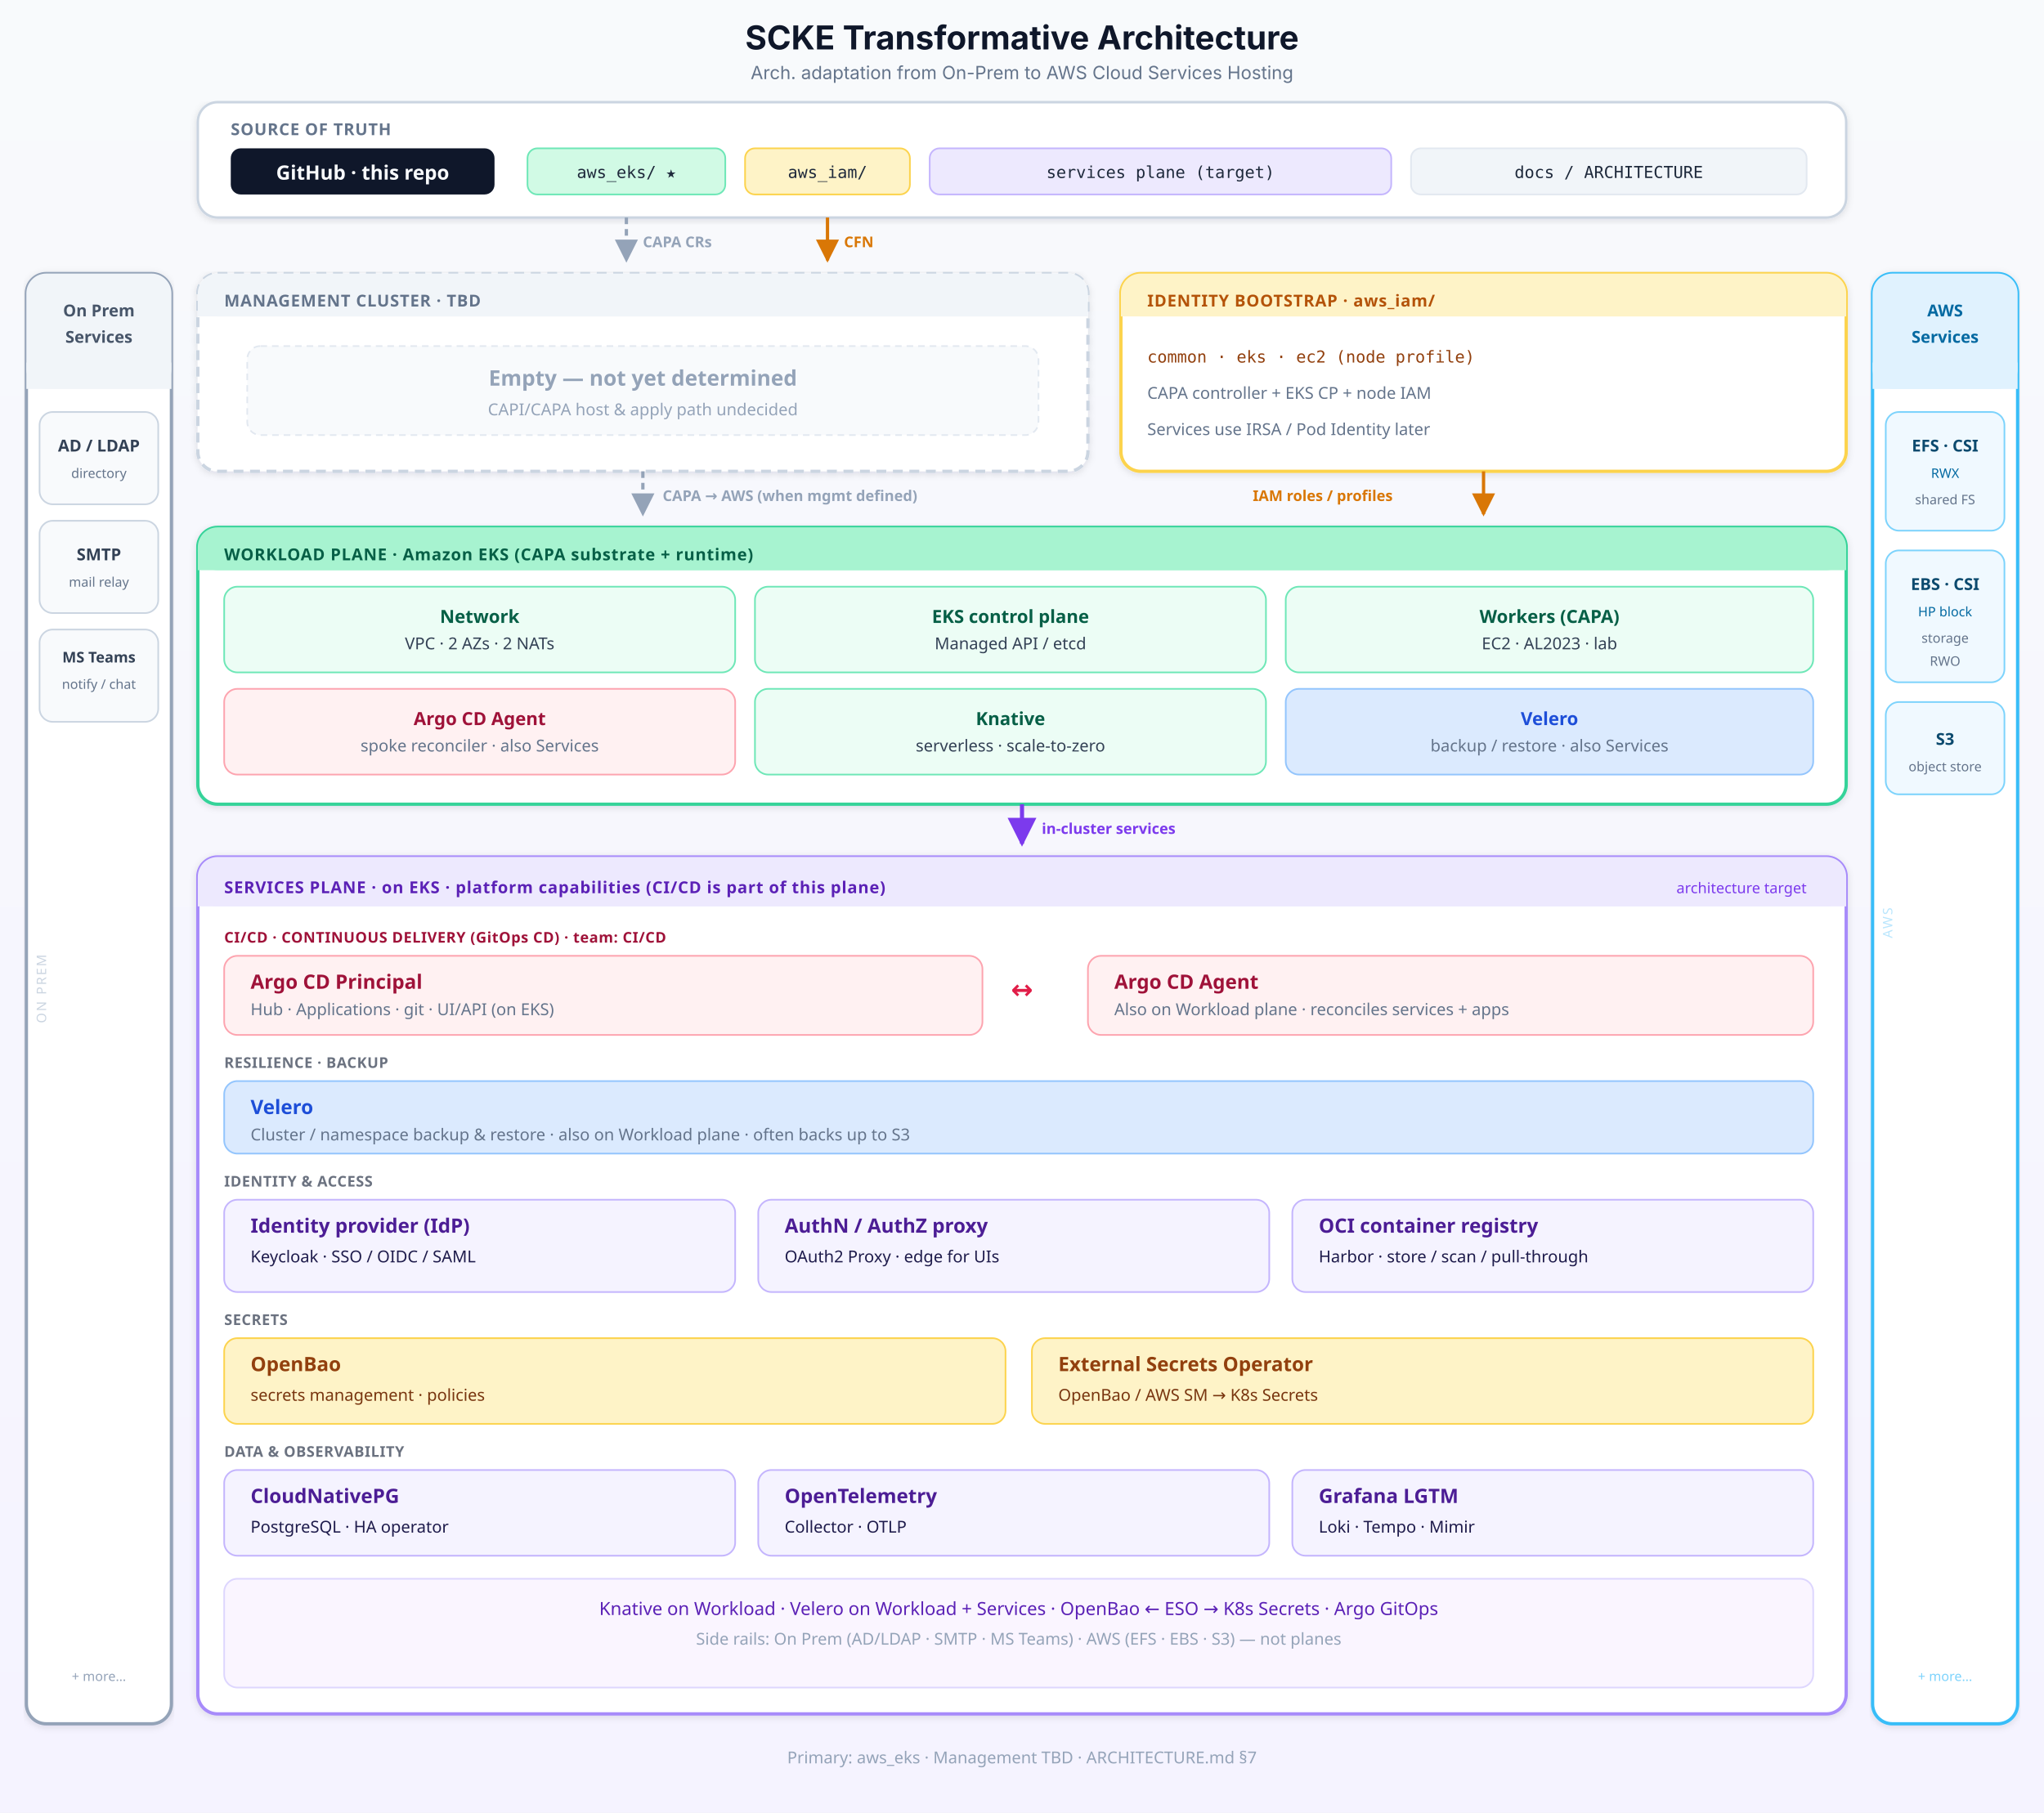
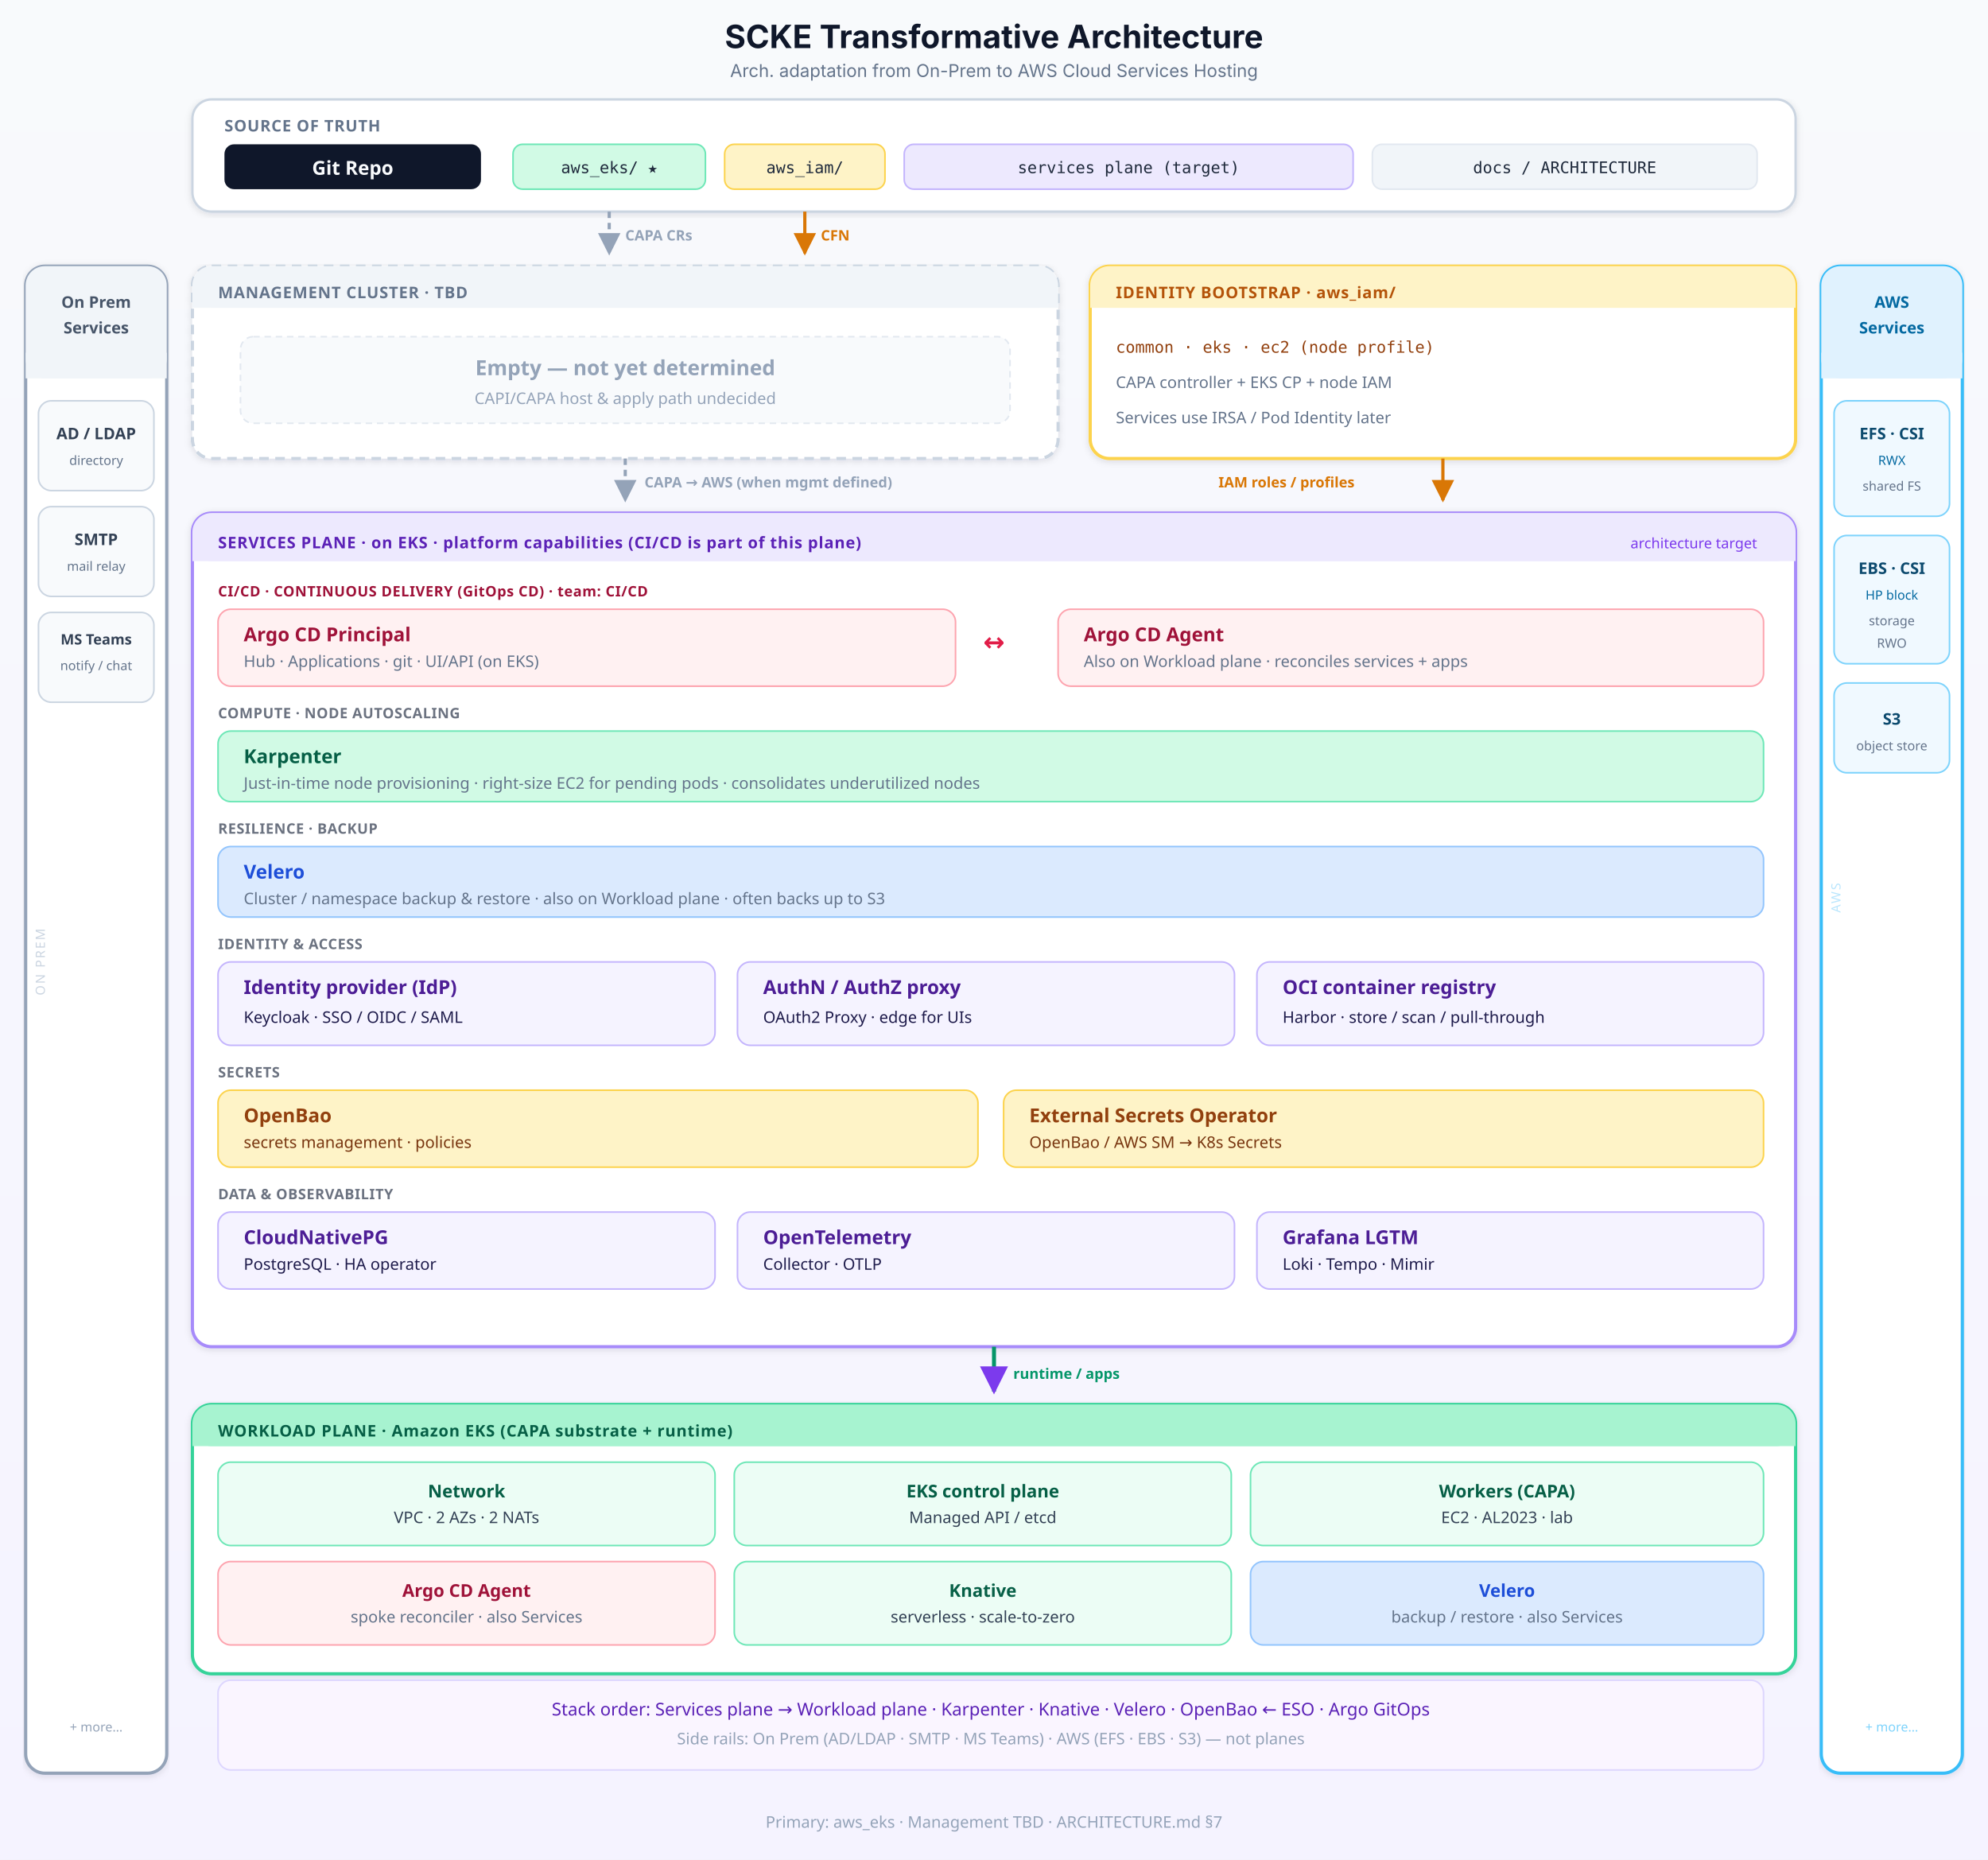
- <svg xmlns="http://www.w3.org/2000/svg" viewBox="0 0 1240 1100" width="1240" height="1100" role="img" aria-labelledby="title desc">
+ <svg xmlns="http://www.w3.org/2000/svg" viewBox="0 0 1240 1160" width="1240" height="1160" role="img" aria-labelledby="title desc">
  <defs>
    <marker id="arrow-amber" viewBox="0 0 10 10" refX="9" refY="5" markerWidth="7" markerHeight="7" orient="auto-start-reverse">
      <path d="M 0 0 L 10 5 L 0 10 z" fill="#d97706" />
    </marker>
    <marker id="arrow-violet" viewBox="0 0 10 10" refX="9" refY="5" markerWidth="7" markerHeight="7" orient="auto-start-reverse">
      <path d="M 0 0 L 10 5 L 0 10 z" fill="#7c3aed" />
    </marker>
    <marker id="arrow-slate" viewBox="0 0 10 10" refX="9" refY="5" markerWidth="7" markerHeight="7" orient="auto-start-reverse">
      <path d="M 0 0 L 10 5 L 0 10 z" fill="#94a3b8" />
    </marker>
    <filter id="shadow" x="-2%" y="-2%" width="104%" height="108%">
      <feDropShadow dx="0" dy="1" stdDeviation="2" flood-color="#0f172a" flood-opacity="0.12" />
    </filter>
    <linearGradient id="bg" x1="0" y1="0" x2="0" y2="1">
      <stop offset="0%" stop-color="#f8fafc" />
      <stop offset="100%" stop-color="#f5f3ff" />
    </linearGradient>
  </defs>
-   <rect width="1240" height="1100" fill="url(#bg)" />
+   <rect width="1240" height="1160" fill="url(#bg)" />
  <text x="620" y="30" text-anchor="middle" font-family="system-ui, -apple-system, Segoe UI, sans-serif" font-size="20" font-weight="700" fill="#0f172a">SCKE Transformative Architecture</text>
  <text x="620" y="48" text-anchor="middle" font-family="system-ui, -apple-system, Segoe UI, sans-serif" font-size="11" fill="#64748b">Arch. adaptation from On-Prem to AWS Cloud Services Hosting</text>
  <g filter="url(#shadow)">
    <rect x="120" y="62" width="1000" height="70" rx="12" fill="#ffffff" stroke="#cbd5e1" stroke-width="1.5" />
  </g>
  <text x="140" y="82" font-family="system-ui, sans-serif" font-size="10" font-weight="700" fill="#64748b" letter-spacing="0.04em">SOURCE OF TRUTH</text>
  <rect x="140" y="90" width="160" height="28" rx="6" fill="#0f172a" />
-   <text x="220" y="109" text-anchor="middle" font-family="system-ui, sans-serif" font-size="12" font-weight="600" fill="#f8fafc">GitHub · this repo</text>
+   <text x="220" y="109" text-anchor="middle" font-family="system-ui, sans-serif" font-size="12" font-weight="600" fill="#f8fafc">Git Repo</text>
  <g font-family="ui-monospace, Menlo, monospace" font-size="10" fill="#1e293b">
    <rect x="320" y="90" width="120" height="28" rx="6" fill="#d1fae5" stroke="#6ee7b7" />
    <text x="380" y="108" text-anchor="middle">aws_eks/ ★</text>
    <rect x="452" y="90" width="100" height="28" rx="6" fill="#fef3c7" stroke="#fcd34d" />
    <text x="502" y="108" text-anchor="middle">aws_iam/</text>
    <rect x="564" y="90" width="280" height="28" rx="6" fill="#ede9fe" stroke="#c4b5fd" />
    <text x="704" y="108" text-anchor="middle">services plane (target)</text>
    <rect x="856" y="90" width="240" height="28" rx="6" fill="#f1f5f9" stroke="#e2e8f0" />
    <text x="976" y="108" text-anchor="middle">docs / ARCHITECTURE</text>
  </g>
  <line x1="380" y1="132" x2="380" y2="158" stroke="#94a3b8" stroke-width="2" stroke-dasharray="4 3" marker-end="url(#arrow-slate)" />
  <text x="390" y="150" font-family="system-ui, sans-serif" font-size="9" font-weight="600" fill="#94a3b8">CAPA CRs</text>
  <line x1="502" y1="132" x2="502" y2="158" stroke="#d97706" stroke-width="2" marker-end="url(#arrow-amber)" />
  <text x="512" y="150" font-family="system-ui, sans-serif" font-size="9" font-weight="600" fill="#d97706">CFN</text>
  <g filter="url(#shadow)">
-     <rect x="16" y="166" width="88" height="880" rx="12" fill="#ffffff" stroke="#94a3b8" stroke-width="2" />
+     <rect x="16" y="166" width="88" height="940" rx="12" fill="#ffffff" stroke="#94a3b8" stroke-width="2" />
  </g>
  <rect x="16" y="166" width="88" height="70" rx="12" fill="#f1f5f9" />
  <rect x="16" y="220" width="88" height="16" fill="#f1f5f9" />
  <text x="60" y="192" text-anchor="middle" font-family="system-ui, sans-serif" font-size="10" font-weight="700" fill="#475569">On Prem</text>
  <text x="60" y="208" text-anchor="middle" font-family="system-ui, sans-serif" font-size="10" font-weight="700" fill="#475569">Services</text>
  <text transform="translate(28, 600) rotate(-90)" text-anchor="middle" font-family="system-ui, sans-serif" font-size="8" fill="#cbd5e1" letter-spacing="0.12em">ON PREM</text>
  <rect x="24" y="250" width="72" height="56" rx="8" fill="#f8fafc" stroke="#cbd5e1" />
  <text x="60" y="274" text-anchor="middle" font-family="system-ui, sans-serif" font-size="10" font-weight="700" fill="#334155">AD / LDAP</text>
  <text x="60" y="290" text-anchor="middle" font-family="system-ui, sans-serif" font-size="8" fill="#64748b">directory</text>
  <rect x="24" y="316" width="72" height="56" rx="8" fill="#f8fafc" stroke="#cbd5e1" />
  <text x="60" y="340" text-anchor="middle" font-family="system-ui, sans-serif" font-size="10" font-weight="700" fill="#334155">SMTP</text>
  <text x="60" y="356" text-anchor="middle" font-family="system-ui, sans-serif" font-size="8" fill="#64748b">mail relay</text>
  <rect x="24" y="382" width="72" height="56" rx="8" fill="#f8fafc" stroke="#cbd5e1" />
  <text x="60" y="402" text-anchor="middle" font-family="system-ui, sans-serif" font-size="9" font-weight="700" fill="#334155">MS Teams</text>
  <text x="60" y="418" text-anchor="middle" font-family="system-ui, sans-serif" font-size="8" fill="#64748b">notify / chat</text>
-   <text x="60" y="1020" text-anchor="middle" font-family="system-ui, sans-serif" font-size="8" fill="#94a3b8">+ more…</text>
+   <text x="60" y="1080" text-anchor="middle" font-family="system-ui, sans-serif" font-size="8" fill="#94a3b8">+ more…</text>
  <g filter="url(#shadow)">
-     <rect x="1136" y="166" width="88" height="880" rx="12" fill="#ffffff" stroke="#38bdf8" stroke-width="2" />
+     <rect x="1136" y="166" width="88" height="940" rx="12" fill="#ffffff" stroke="#38bdf8" stroke-width="2" />
  </g>
  <rect x="1136" y="166" width="88" height="70" rx="12" fill="#e0f2fe" />
  <rect x="1136" y="220" width="88" height="16" fill="#e0f2fe" />
  <text x="1180" y="192" text-anchor="middle" font-family="system-ui, sans-serif" font-size="10" font-weight="700" fill="#0369a1">AWS</text>
  <text x="1180" y="208" text-anchor="middle" font-family="system-ui, sans-serif" font-size="10" font-weight="700" fill="#0369a1">Services</text>
  <text transform="translate(1148, 560) rotate(-90)" text-anchor="middle" font-family="system-ui, sans-serif" font-size="8" fill="#bae6fd" letter-spacing="0.12em">AWS</text>
  <rect x="1144" y="250" width="72" height="72" rx="8" fill="#f0f9ff" stroke="#7dd3fc" />
  <text x="1180" y="274" text-anchor="middle" font-family="system-ui, sans-serif" font-size="10" font-weight="700" fill="#0c4a6e">EFS · CSI</text>
  <text x="1180" y="290" text-anchor="middle" font-family="system-ui, sans-serif" font-size="8" fill="#0369a1">RWX</text>
  <text x="1180" y="306" text-anchor="middle" font-family="system-ui, sans-serif" font-size="8" fill="#64748b">shared FS</text>
  <rect x="1144" y="334" width="72" height="80" rx="8" fill="#f0f9ff" stroke="#7dd3fc" />
  <text x="1180" y="358" text-anchor="middle" font-family="system-ui, sans-serif" font-size="10" font-weight="700" fill="#0c4a6e">EBS · CSI</text>
  <text x="1180" y="374" text-anchor="middle" font-family="system-ui, sans-serif" font-size="8" fill="#0369a1">HP block</text>
  <text x="1180" y="390" text-anchor="middle" font-family="system-ui, sans-serif" font-size="8" fill="#64748b">storage</text>
  <text x="1180" y="404" text-anchor="middle" font-family="system-ui, sans-serif" font-size="8" fill="#64748b">RWO</text>
  <rect x="1144" y="426" width="72" height="56" rx="8" fill="#f0f9ff" stroke="#7dd3fc" />
  <text x="1180" y="452" text-anchor="middle" font-family="system-ui, sans-serif" font-size="10" font-weight="700" fill="#0c4a6e">S3</text>
  <text x="1180" y="468" text-anchor="middle" font-family="system-ui, sans-serif" font-size="8" fill="#64748b">object store</text>
-   <text x="1180" y="1020" text-anchor="middle" font-family="system-ui, sans-serif" font-size="8" fill="#7dd3fc">+ more…</text>
+   <text x="1180" y="1080" text-anchor="middle" font-family="system-ui, sans-serif" font-size="8" fill="#7dd3fc">+ more…</text>
  <g filter="url(#shadow)">
    <rect x="120" y="166" width="540" height="120" rx="12" fill="#ffffff" stroke="#cbd5e1" stroke-width="2" stroke-dasharray="6 4" />
  </g>
  <rect x="120" y="166" width="540" height="26" rx="12" fill="#f1f5f9" />
  <rect x="120" y="180" width="540" height="12" fill="#f1f5f9" />
  <text x="136" y="186" font-family="system-ui, sans-serif" font-size="10" font-weight="700" fill="#64748b" letter-spacing="0.04em">MANAGEMENT CLUSTER · TBD</text>
  <rect x="150" y="210" width="480" height="54" rx="8" fill="#f8fafc" stroke="#e2e8f0" stroke-dasharray="4 3" />
  <text x="390" y="234" text-anchor="middle" font-family="system-ui, sans-serif" font-size="13" font-weight="600" fill="#94a3b8">Empty — not yet determined</text>
  <text x="390" y="252" text-anchor="middle" font-family="system-ui, sans-serif" font-size="10" fill="#94a3b8">CAPI/CAPA host &amp; apply path undecided</text>
  <g filter="url(#shadow)">
    <rect x="680" y="166" width="440" height="120" rx="12" fill="#ffffff" stroke="#fcd34d" stroke-width="2" />
  </g>
  <rect x="680" y="166" width="440" height="26" rx="12" fill="#fef3c7" />
  <rect x="680" y="180" width="440" height="12" fill="#fef3c7" />
  <text x="696" y="186" font-family="system-ui, sans-serif" font-size="10" font-weight="700" fill="#b45309" letter-spacing="0.04em">IDENTITY BOOTSTRAP · aws_iam/</text>
  <text x="696" y="220" font-family="ui-monospace, monospace" font-size="10" fill="#92400e">common · eks · ec2 (node profile)</text>
  <text x="696" y="242" font-family="system-ui, sans-serif" font-size="10" fill="#64748b">CAPA controller + EKS CP + node IAM</text>
  <text x="696" y="264" font-family="system-ui, sans-serif" font-size="10" fill="#64748b">Services use IRSA / Pod Identity later</text>
  <line x1="390" y1="286" x2="390" y2="312" stroke="#94a3b8" stroke-width="2" stroke-dasharray="4 3" marker-end="url(#arrow-slate)" />
  <text x="402" y="304" font-family="system-ui, sans-serif" font-size="9" font-weight="600" fill="#94a3b8">CAPA → AWS (when mgmt defined)</text>
  <line x1="900" y1="286" x2="900" y2="312" stroke="#d97706" stroke-width="2" marker-end="url(#arrow-amber)" />
  <text x="760" y="304" font-family="system-ui, sans-serif" font-size="9" font-weight="600" fill="#d97706">IAM roles / profiles</text>
  <g filter="url(#shadow)">
-     <rect x="120" y="320" width="1000" height="168" rx="12" fill="#ffffff" stroke="#34d399" stroke-width="2" />
+     <rect x="120" y="320" width="1000" height="520" rx="12" fill="#ffffff" stroke="#a78bfa" stroke-width="2" />
  </g>
-   <rect x="120" y="320" width="1000" height="26" rx="12" fill="#a7f3d0" />
-   <rect x="120" y="334" width="1000" height="12" fill="#a7f3d0" />
-   <text x="136" y="340" font-family="system-ui, sans-serif" font-size="10" font-weight="700" fill="#065f46" letter-spacing="0.04em">WORKLOAD PLANE · Amazon EKS (CAPA substrate + runtime)</text>
-   <rect x="136" y="356" width="310" height="52" rx="8" fill="#ecfdf5" stroke="#6ee7b7" />
-   <text x="291" y="378" text-anchor="middle" font-family="system-ui, sans-serif" font-size="11" font-weight="700" fill="#065f46">Network</text>
-   <text x="291" y="394" text-anchor="middle" font-family="system-ui, sans-serif" font-size="10" fill="#334155">VPC · 2 AZs · 2 NATs</text>
-   <rect x="458" y="356" width="310" height="52" rx="8" fill="#ecfdf5" stroke="#6ee7b7" />
-   <text x="613" y="378" text-anchor="middle" font-family="system-ui, sans-serif" font-size="11" font-weight="700" fill="#065f46">EKS control plane</text>
-   <text x="613" y="394" text-anchor="middle" font-family="system-ui, sans-serif" font-size="10" fill="#334155">Managed API / etcd</text>
-   <rect x="780" y="356" width="320" height="52" rx="8" fill="#ecfdf5" stroke="#6ee7b7" />
-   <text x="940" y="378" text-anchor="middle" font-family="system-ui, sans-serif" font-size="11" font-weight="700" fill="#065f46">Workers (CAPA)</text>
-   <text x="940" y="394" text-anchor="middle" font-family="system-ui, sans-serif" font-size="10" fill="#334155">EC2 · AL2023 · lab</text>
-   <rect x="136" y="418" width="310" height="52" rx="8" fill="#fff1f2" stroke="#fda4af" />
-   <text x="291" y="440" text-anchor="middle" font-family="system-ui, sans-serif" font-size="11" font-weight="700" fill="#9f1239">Argo CD Agent</text>
-   <text x="291" y="456" text-anchor="middle" font-family="system-ui, sans-serif" font-size="10" fill="#64748b">spoke reconciler · also Services</text>
-   <rect x="458" y="418" width="310" height="52" rx="8" fill="#ecfdf5" stroke="#6ee7b7" />
-   <text x="613" y="440" text-anchor="middle" font-family="system-ui, sans-serif" font-size="11" font-weight="700" fill="#065f46">Knative</text>
-   <text x="613" y="456" text-anchor="middle" font-family="system-ui, sans-serif" font-size="10" fill="#334155">serverless · scale-to-zero</text>
-   <rect x="780" y="418" width="320" height="52" rx="8" fill="#dbeafe" stroke="#93c5fd" />
-   <text x="940" y="440" text-anchor="middle" font-family="system-ui, sans-serif" font-size="11" font-weight="700" fill="#1d4ed8">Velero</text>
-   <text x="940" y="456" text-anchor="middle" font-family="system-ui, sans-serif" font-size="10" fill="#64748b">backup / restore · also Services</text>
-   <line x1="620" y1="488" x2="620" y2="512" stroke="#7c3aed" stroke-width="2.5" marker-end="url(#arrow-violet)" />
-   <text x="632" y="506" font-family="system-ui, sans-serif" font-size="9" font-weight="600" fill="#7c3aed">in-cluster services</text>
+   <rect x="120" y="320" width="1000" height="30" rx="12" fill="#ede9fe" />
+   <rect x="120" y="338" width="1000" height="12" fill="#ede9fe" />
+   <text x="136" y="342" font-family="system-ui, sans-serif" font-size="10" font-weight="700" fill="#5b21b6" letter-spacing="0.04em">SERVICES PLANE · on EKS · platform capabilities (CI/CD is part of this plane)</text>
+   <text x="1096" y="342" text-anchor="end" font-family="system-ui, sans-serif" font-size="9" fill="#7c3aed">architecture target</text>
+   <text x="136" y="372" font-family="system-ui, sans-serif" font-size="9" font-weight="700" fill="#9f1239" letter-spacing="0.03em">CI/CD · CONTINUOUS DELIVERY (GitOps CD) · team: CI/CD</text>
+   <rect x="136" y="380" width="460" height="48" rx="8" fill="#fff1f2" stroke="#fda4af" />
+   <text x="152" y="400" font-family="system-ui, sans-serif" font-size="12" font-weight="700" fill="#9f1239">Argo CD Principal</text>
+   <text x="152" y="416" font-family="system-ui, sans-serif" font-size="10" fill="#64748b">Hub · Applications · git · UI/API (on EKS)</text>
+   <text x="620" y="406" text-anchor="middle" font-family="system-ui, sans-serif" font-size="16" font-weight="700" fill="#e11d48">↔</text>
+   <rect x="660" y="380" width="440" height="48" rx="8" fill="#fff1f2" stroke="#fda4af" />
+   <text x="676" y="400" font-family="system-ui, sans-serif" font-size="12" font-weight="700" fill="#9f1239">Argo CD Agent</text>
+   <text x="676" y="416" font-family="system-ui, sans-serif" font-size="10" fill="#64748b">Also on Workload plane · reconciles services + apps</text>
+   <text x="136" y="448" font-family="system-ui, sans-serif" font-size="9" font-weight="700" fill="#6b7280" letter-spacing="0.03em">COMPUTE · NODE AUTOSCALING</text>
+   <rect x="136" y="456" width="964" height="44" rx="8" fill="#d1fae5" stroke="#6ee7b7" />
+   <text x="152" y="476" font-family="system-ui, sans-serif" font-size="12" font-weight="700" fill="#065f46">Karpenter</text>
+   <text x="152" y="492" font-family="system-ui, sans-serif" font-size="10" fill="#64748b">Just-in-time node provisioning · right-size EC2 for pending pods · consolidates underutilized nodes</text>
+   <text x="136" y="520" font-family="system-ui, sans-serif" font-size="9" font-weight="700" fill="#6b7280" letter-spacing="0.03em">RESILIENCE · BACKUP</text>
+   <rect x="136" y="528" width="964" height="44" rx="8" fill="#dbeafe" stroke="#93c5fd" />
+   <text x="152" y="548" font-family="system-ui, sans-serif" font-size="12" font-weight="700" fill="#1d4ed8">Velero</text>
+   <text x="152" y="564" font-family="system-ui, sans-serif" font-size="10" fill="#64748b">Cluster / namespace backup &amp; restore · also on Workload plane · often backs up to S3</text>
+   <text x="136" y="592" font-family="system-ui, sans-serif" font-size="9" font-weight="700" fill="#6b7280" letter-spacing="0.03em">IDENTITY &amp; ACCESS</text>
+   <rect x="136" y="600" width="310" height="52" rx="8" fill="#f5f3ff" stroke="#c4b5fd" />
+   <text x="152" y="620" font-family="system-ui, sans-serif" font-size="12" font-weight="700" fill="#4c1d95">Identity provider (IdP)</text>
+   <text x="152" y="638" font-family="system-ui, sans-serif" font-size="10" fill="#1e1b4b">Keycloak · SSO / OIDC / SAML</text>
+   <rect x="460" y="600" width="310" height="52" rx="8" fill="#f5f3ff" stroke="#c4b5fd" />
+   <text x="476" y="620" font-family="system-ui, sans-serif" font-size="12" font-weight="700" fill="#4c1d95">AuthN / AuthZ proxy</text>
+   <text x="476" y="638" font-family="system-ui, sans-serif" font-size="10" fill="#1e1b4b">OAuth2 Proxy · edge for UIs</text>
+   <rect x="784" y="600" width="316" height="52" rx="8" fill="#f5f3ff" stroke="#c4b5fd" />
+   <text x="800" y="620" font-family="system-ui, sans-serif" font-size="12" font-weight="700" fill="#4c1d95">OCI container registry</text>
+   <text x="800" y="638" font-family="system-ui, sans-serif" font-size="10" fill="#1e1b4b">Harbor · store / scan / pull-through</text>
+   <text x="136" y="672" font-family="system-ui, sans-serif" font-size="9" font-weight="700" fill="#6b7280" letter-spacing="0.03em">SECRETS</text>
+   <rect x="136" y="680" width="474" height="48" rx="8" fill="#fef3c7" stroke="#fcd34d" />
+   <text x="152" y="700" font-family="system-ui, sans-serif" font-size="12" font-weight="700" fill="#92400e">OpenBao</text>
+   <text x="152" y="716" font-family="system-ui, sans-serif" font-size="10" fill="#78350f">secrets management · policies</text>
+   <rect x="626" y="680" width="474" height="48" rx="8" fill="#fef3c7" stroke="#fcd34d" />
+   <text x="642" y="700" font-family="system-ui, sans-serif" font-size="12" font-weight="700" fill="#92400e">External Secrets Operator</text>
+   <text x="642" y="716" font-family="system-ui, sans-serif" font-size="10" fill="#78350f">OpenBao / AWS SM → K8s Secrets</text>
+   <text x="136" y="748" font-family="system-ui, sans-serif" font-size="9" font-weight="700" fill="#6b7280" letter-spacing="0.03em">DATA &amp; OBSERVABILITY</text>
+   <rect x="136" y="756" width="310" height="48" rx="8" fill="#f5f3ff" stroke="#c4b5fd" />
+   <text x="152" y="776" font-family="system-ui, sans-serif" font-size="12" font-weight="700" fill="#4c1d95">CloudNativePG</text>
+   <text x="152" y="792" font-family="system-ui, sans-serif" font-size="10" fill="#1e1b4b">PostgreSQL · HA operator</text>
+   <rect x="460" y="756" width="310" height="48" rx="8" fill="#f5f3ff" stroke="#c4b5fd" />
+   <text x="476" y="776" font-family="system-ui, sans-serif" font-size="12" font-weight="700" fill="#4c1d95">OpenTelemetry</text>
+   <text x="476" y="792" font-family="system-ui, sans-serif" font-size="10" fill="#1e1b4b">Collector · OTLP</text>
+   <rect x="784" y="756" width="316" height="48" rx="8" fill="#f5f3ff" stroke="#c4b5fd" />
+   <text x="800" y="776" font-family="system-ui, sans-serif" font-size="12" font-weight="700" fill="#4c1d95">Grafana LGTM</text>
+   <text x="800" y="792" font-family="system-ui, sans-serif" font-size="10" fill="#1e1b4b">Loki · Tempo · Mimir</text>
+   <line x1="620" y1="840" x2="620" y2="868" stroke="#059669" stroke-width="2.5" marker-end="url(#arrow-violet)" />
+   <text x="632" y="860" font-family="system-ui, sans-serif" font-size="9" font-weight="600" fill="#059669">runtime / apps</text>
  <g filter="url(#shadow)">
-     <rect x="120" y="520" width="1000" height="520" rx="12" fill="#ffffff" stroke="#a78bfa" stroke-width="2" />
+     <rect x="120" y="876" width="1000" height="168" rx="12" fill="#ffffff" stroke="#34d399" stroke-width="2" />
  </g>
-   <rect x="120" y="520" width="1000" height="30" rx="12" fill="#ede9fe" />
-   <rect x="120" y="538" width="1000" height="12" fill="#ede9fe" />
-   <text x="136" y="542" font-family="system-ui, sans-serif" font-size="10" font-weight="700" fill="#5b21b6" letter-spacing="0.04em">SERVICES PLANE · on EKS · platform capabilities (CI/CD is part of this plane)</text>
-   <text x="1096" y="542" text-anchor="end" font-family="system-ui, sans-serif" font-size="9" fill="#7c3aed">architecture target</text>
-   <text x="136" y="572" font-family="system-ui, sans-serif" font-size="9" font-weight="700" fill="#9f1239" letter-spacing="0.03em">CI/CD · CONTINUOUS DELIVERY (GitOps CD) · team: CI/CD</text>
-   <rect x="136" y="580" width="460" height="48" rx="8" fill="#fff1f2" stroke="#fda4af" />
-   <text x="152" y="600" font-family="system-ui, sans-serif" font-size="12" font-weight="700" fill="#9f1239">Argo CD Principal</text>
-   <text x="152" y="616" font-family="system-ui, sans-serif" font-size="10" fill="#64748b">Hub · Applications · git · UI/API (on EKS)</text>
-   <text x="620" y="606" text-anchor="middle" font-family="system-ui, sans-serif" font-size="16" font-weight="700" fill="#e11d48">↔</text>
-   <rect x="660" y="580" width="440" height="48" rx="8" fill="#fff1f2" stroke="#fda4af" />
-   <text x="676" y="600" font-family="system-ui, sans-serif" font-size="12" font-weight="700" fill="#9f1239">Argo CD Agent</text>
-   <text x="676" y="616" font-family="system-ui, sans-serif" font-size="10" fill="#64748b">Also on Workload plane · reconciles services + apps</text>
-   <text x="136" y="648" font-family="system-ui, sans-serif" font-size="9" font-weight="700" fill="#6b7280" letter-spacing="0.03em">RESILIENCE · BACKUP</text>
-   <rect x="136" y="656" width="964" height="44" rx="8" fill="#dbeafe" stroke="#93c5fd" />
-   <text x="152" y="676" font-family="system-ui, sans-serif" font-size="12" font-weight="700" fill="#1d4ed8">Velero</text>
-   <text x="152" y="692" font-family="system-ui, sans-serif" font-size="10" fill="#64748b">Cluster / namespace backup &amp; restore · also on Workload plane · often backs up to S3</text>
-   <text x="136" y="720" font-family="system-ui, sans-serif" font-size="9" font-weight="700" fill="#6b7280" letter-spacing="0.03em">IDENTITY &amp; ACCESS</text>
-   <rect x="136" y="728" width="310" height="56" rx="8" fill="#f5f3ff" stroke="#c4b5fd" />
-   <text x="152" y="748" font-family="system-ui, sans-serif" font-size="12" font-weight="700" fill="#4c1d95">Identity provider (IdP)</text>
-   <text x="152" y="766" font-family="system-ui, sans-serif" font-size="10" fill="#1e1b4b">Keycloak · SSO / OIDC / SAML</text>
-   <rect x="460" y="728" width="310" height="56" rx="8" fill="#f5f3ff" stroke="#c4b5fd" />
-   <text x="476" y="748" font-family="system-ui, sans-serif" font-size="12" font-weight="700" fill="#4c1d95">AuthN / AuthZ proxy</text>
-   <text x="476" y="766" font-family="system-ui, sans-serif" font-size="10" fill="#1e1b4b">OAuth2 Proxy · edge for UIs</text>
-   <rect x="784" y="728" width="316" height="56" rx="8" fill="#f5f3ff" stroke="#c4b5fd" />
-   <text x="800" y="748" font-family="system-ui, sans-serif" font-size="12" font-weight="700" fill="#4c1d95">OCI container registry</text>
-   <text x="800" y="766" font-family="system-ui, sans-serif" font-size="10" fill="#1e1b4b">Harbor · store / scan / pull-through</text>
-   <text x="136" y="804" font-family="system-ui, sans-serif" font-size="9" font-weight="700" fill="#6b7280" letter-spacing="0.03em">SECRETS</text>
-   <rect x="136" y="812" width="474" height="52" rx="8" fill="#fef3c7" stroke="#fcd34d" />
-   <text x="152" y="832" font-family="system-ui, sans-serif" font-size="12" font-weight="700" fill="#92400e">OpenBao</text>
-   <text x="152" y="850" font-family="system-ui, sans-serif" font-size="10" fill="#78350f">secrets management · policies</text>
-   <rect x="626" y="812" width="474" height="52" rx="8" fill="#fef3c7" stroke="#fcd34d" />
-   <text x="642" y="832" font-family="system-ui, sans-serif" font-size="12" font-weight="700" fill="#92400e">External Secrets Operator</text>
-   <text x="642" y="850" font-family="system-ui, sans-serif" font-size="10" fill="#78350f">OpenBao / AWS SM → K8s Secrets</text>
-   <text x="136" y="884" font-family="system-ui, sans-serif" font-size="9" font-weight="700" fill="#6b7280" letter-spacing="0.03em">DATA &amp; OBSERVABILITY</text>
-   <rect x="136" y="892" width="310" height="52" rx="8" fill="#f5f3ff" stroke="#c4b5fd" />
-   <text x="152" y="912" font-family="system-ui, sans-serif" font-size="12" font-weight="700" fill="#4c1d95">CloudNativePG</text>
-   <text x="152" y="930" font-family="system-ui, sans-serif" font-size="10" fill="#1e1b4b">PostgreSQL · HA operator</text>
-   <rect x="460" y="892" width="310" height="52" rx="8" fill="#f5f3ff" stroke="#c4b5fd" />
-   <text x="476" y="912" font-family="system-ui, sans-serif" font-size="12" font-weight="700" fill="#4c1d95">OpenTelemetry</text>
-   <text x="476" y="930" font-family="system-ui, sans-serif" font-size="10" fill="#1e1b4b">Collector · OTLP</text>
-   <rect x="784" y="892" width="316" height="52" rx="8" fill="#f5f3ff" stroke="#c4b5fd" />
-   <text x="800" y="912" font-family="system-ui, sans-serif" font-size="12" font-weight="700" fill="#4c1d95">Grafana LGTM</text>
-   <text x="800" y="930" font-family="system-ui, sans-serif" font-size="10" fill="#1e1b4b">Loki · Tempo · Mimir</text>
-   <rect x="136" y="958" width="964" height="66" rx="8" fill="#faf5ff" stroke="#ddd6fe" />
-   <text x="618" y="980" text-anchor="middle" font-family="system-ui, sans-serif" font-size="11" fill="#5b21b6">Knative on Workload · Velero on Workload + Services · OpenBao ← ESO → K8s Secrets · Argo GitOps</text>
-   <text x="618" y="998" text-anchor="middle" font-family="system-ui, sans-serif" font-size="10" fill="#94a3b8">Side rails: On Prem (AD/LDAP · SMTP · MS Teams) · AWS (EFS · EBS · S3) — not planes</text>
-   <text x="620" y="1070" text-anchor="middle" font-family="system-ui, sans-serif" font-size="10" fill="#94a3b8">Primary: aws_eks · Management TBD · ARCHITECTURE.md §7</text>
+   <rect x="120" y="876" width="1000" height="26" rx="12" fill="#a7f3d0" />
+   <rect x="120" y="890" width="1000" height="12" fill="#a7f3d0" />
+   <text x="136" y="896" font-family="system-ui, sans-serif" font-size="10" font-weight="700" fill="#065f46" letter-spacing="0.04em">WORKLOAD PLANE · Amazon EKS (CAPA substrate + runtime)</text>
+   <rect x="136" y="912" width="310" height="52" rx="8" fill="#ecfdf5" stroke="#6ee7b7" />
+   <text x="291" y="934" text-anchor="middle" font-family="system-ui, sans-serif" font-size="11" font-weight="700" fill="#065f46">Network</text>
+   <text x="291" y="950" text-anchor="middle" font-family="system-ui, sans-serif" font-size="10" fill="#334155">VPC · 2 AZs · 2 NATs</text>
+   <rect x="458" y="912" width="310" height="52" rx="8" fill="#ecfdf5" stroke="#6ee7b7" />
+   <text x="613" y="934" text-anchor="middle" font-family="system-ui, sans-serif" font-size="11" font-weight="700" fill="#065f46">EKS control plane</text>
+   <text x="613" y="950" text-anchor="middle" font-family="system-ui, sans-serif" font-size="10" fill="#334155">Managed API / etcd</text>
+   <rect x="780" y="912" width="320" height="52" rx="8" fill="#ecfdf5" stroke="#6ee7b7" />
+   <text x="940" y="934" text-anchor="middle" font-family="system-ui, sans-serif" font-size="11" font-weight="700" fill="#065f46">Workers (CAPA)</text>
+   <text x="940" y="950" text-anchor="middle" font-family="system-ui, sans-serif" font-size="10" fill="#334155">EC2 · AL2023 · lab</text>
+   <rect x="136" y="974" width="310" height="52" rx="8" fill="#fff1f2" stroke="#fda4af" />
+   <text x="291" y="996" text-anchor="middle" font-family="system-ui, sans-serif" font-size="11" font-weight="700" fill="#9f1239">Argo CD Agent</text>
+   <text x="291" y="1012" text-anchor="middle" font-family="system-ui, sans-serif" font-size="10" fill="#64748b">spoke reconciler · also Services</text>
+   <rect x="458" y="974" width="310" height="52" rx="8" fill="#ecfdf5" stroke="#6ee7b7" />
+   <text x="613" y="996" text-anchor="middle" font-family="system-ui, sans-serif" font-size="11" font-weight="700" fill="#065f46">Knative</text>
+   <text x="613" y="1012" text-anchor="middle" font-family="system-ui, sans-serif" font-size="10" fill="#334155">serverless · scale-to-zero</text>
+   <rect x="780" y="974" width="320" height="52" rx="8" fill="#dbeafe" stroke="#93c5fd" />
+   <text x="940" y="996" text-anchor="middle" font-family="system-ui, sans-serif" font-size="11" font-weight="700" fill="#1d4ed8">Velero</text>
+   <text x="940" y="1012" text-anchor="middle" font-family="system-ui, sans-serif" font-size="10" fill="#64748b">backup / restore · also Services</text>
+   <rect x="136" y="1048" width="964" height="56" rx="8" fill="#faf5ff" stroke="#ddd6fe" />
+   <text x="618" y="1070" text-anchor="middle" font-family="system-ui, sans-serif" font-size="11" fill="#5b21b6">Stack order: Services plane → Workload plane · Karpenter · Knative · Velero · OpenBao ← ESO · Argo GitOps</text>
+   <text x="618" y="1088" text-anchor="middle" font-family="system-ui, sans-serif" font-size="10" fill="#94a3b8">Side rails: On Prem (AD/LDAP · SMTP · MS Teams) · AWS (EFS · EBS · S3) — not planes</text>
+   <text x="620" y="1140" text-anchor="middle" font-family="system-ui, sans-serif" font-size="10" fill="#94a3b8">Primary: aws_eks · Management TBD · ARCHITECTURE.md §7</text>
</svg>
